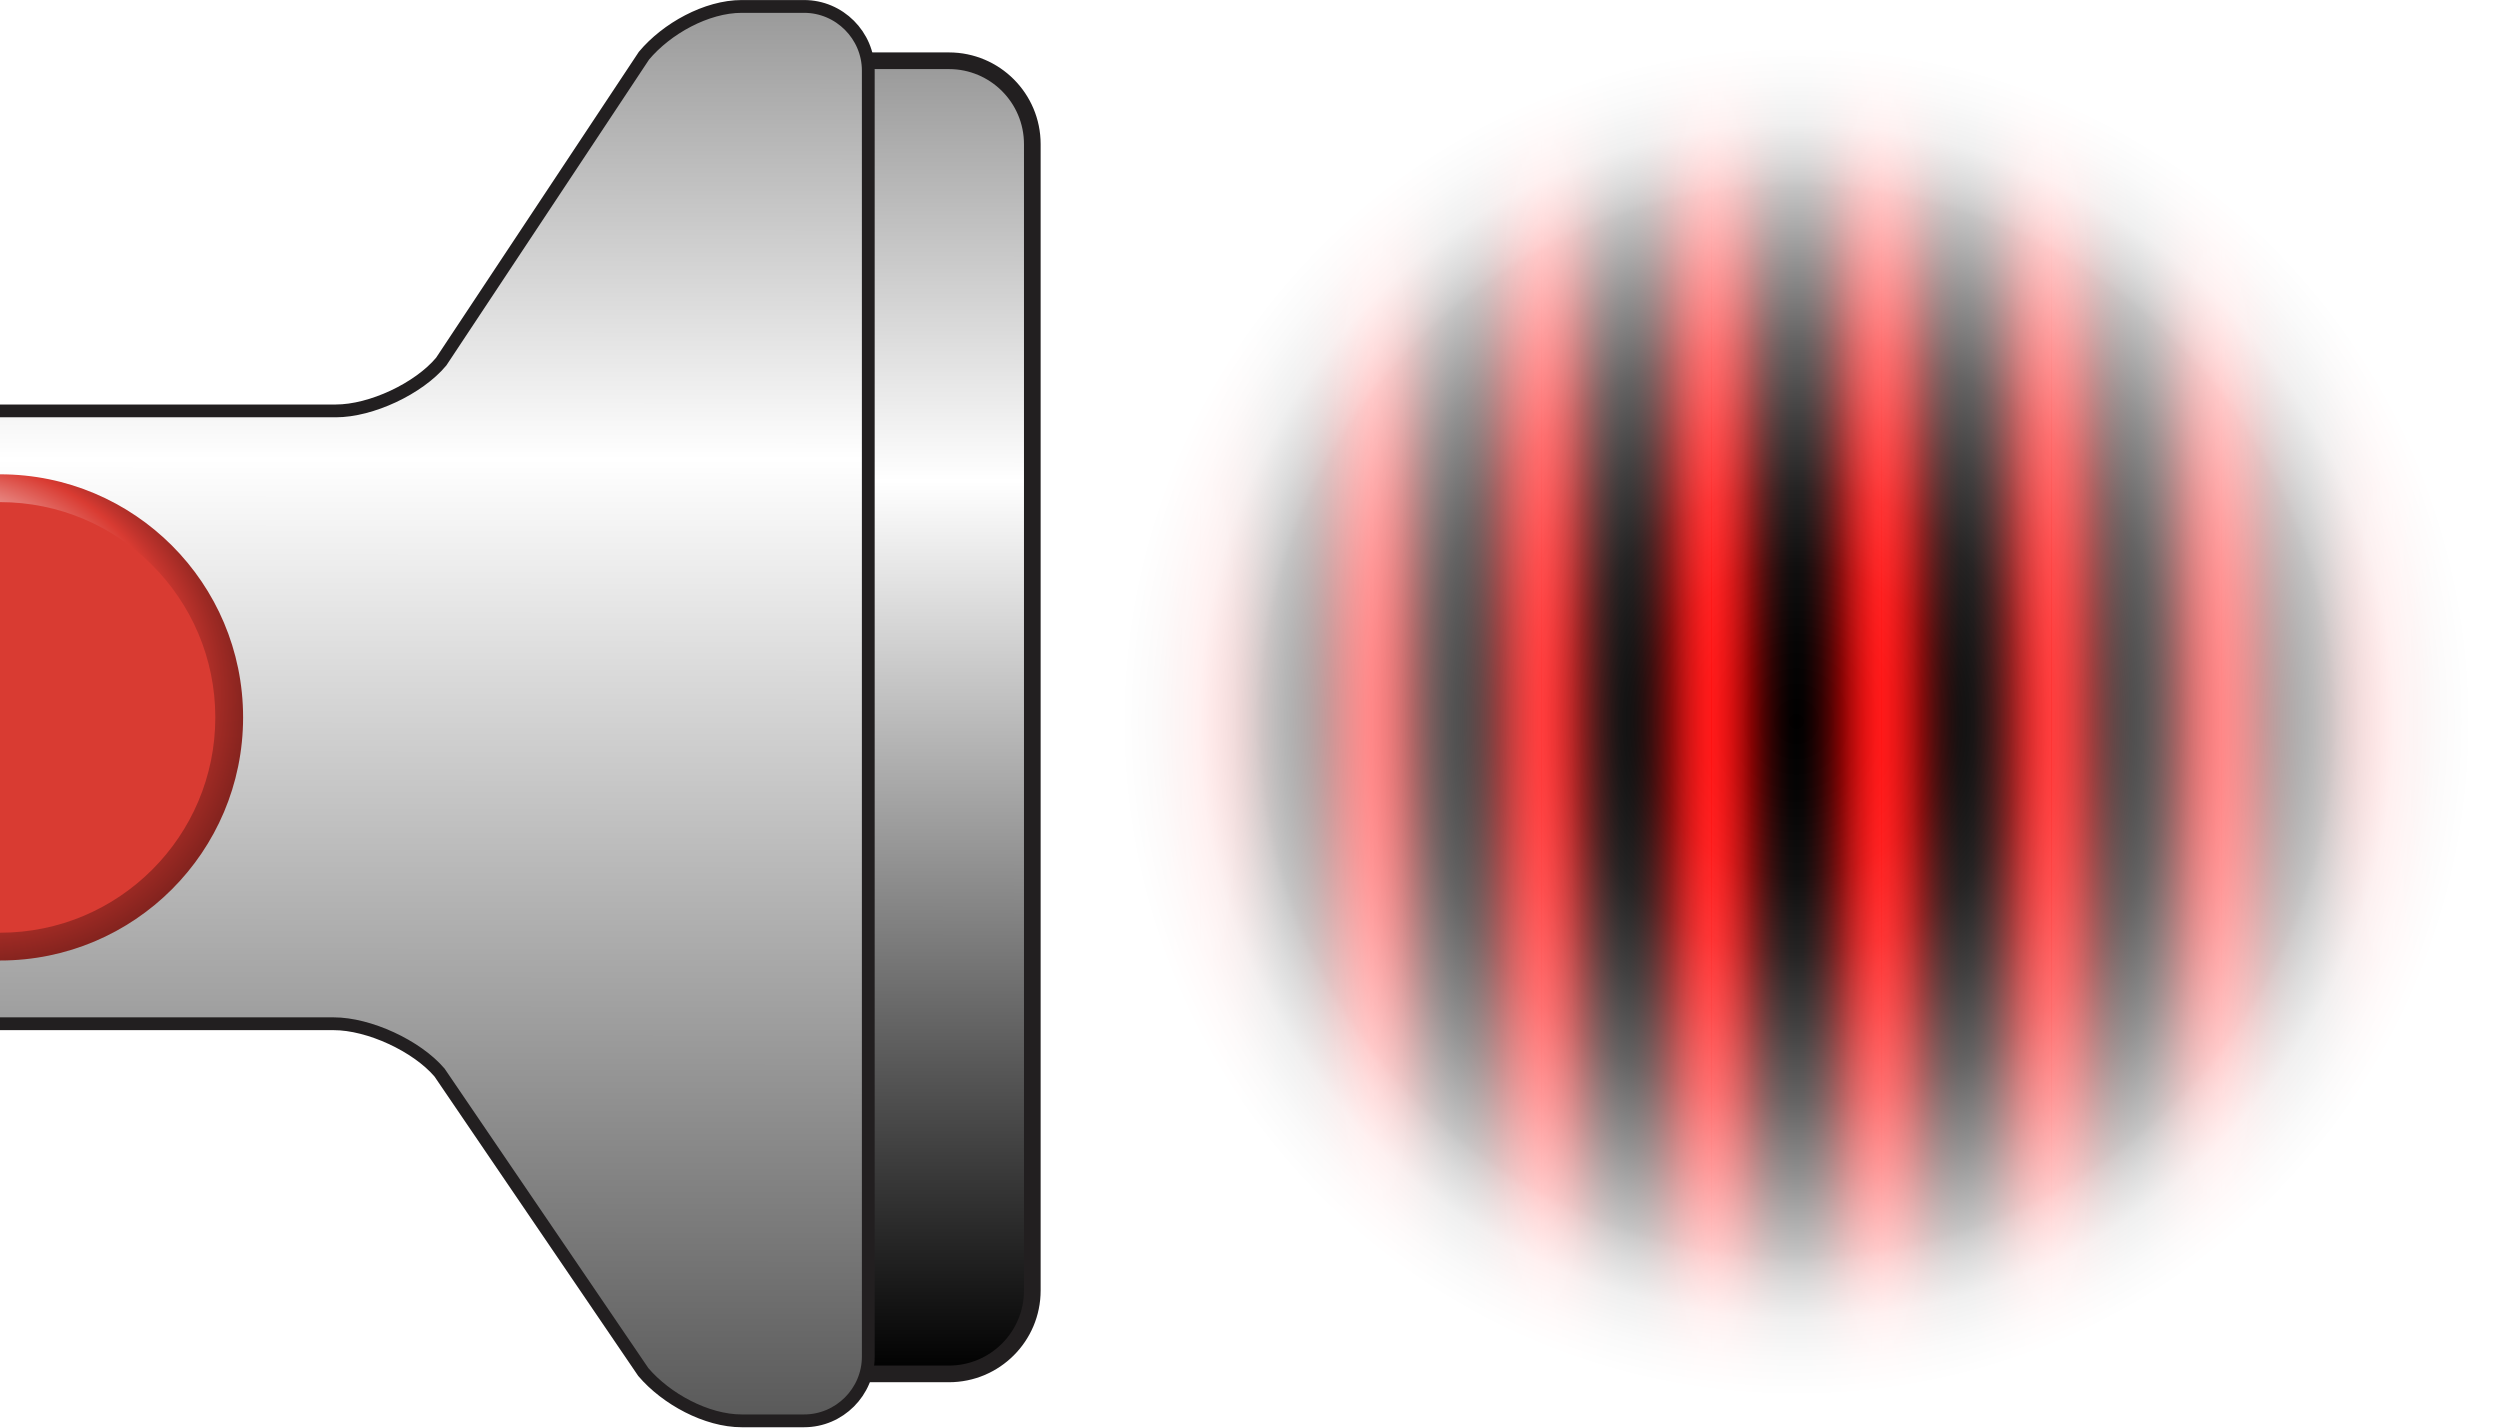
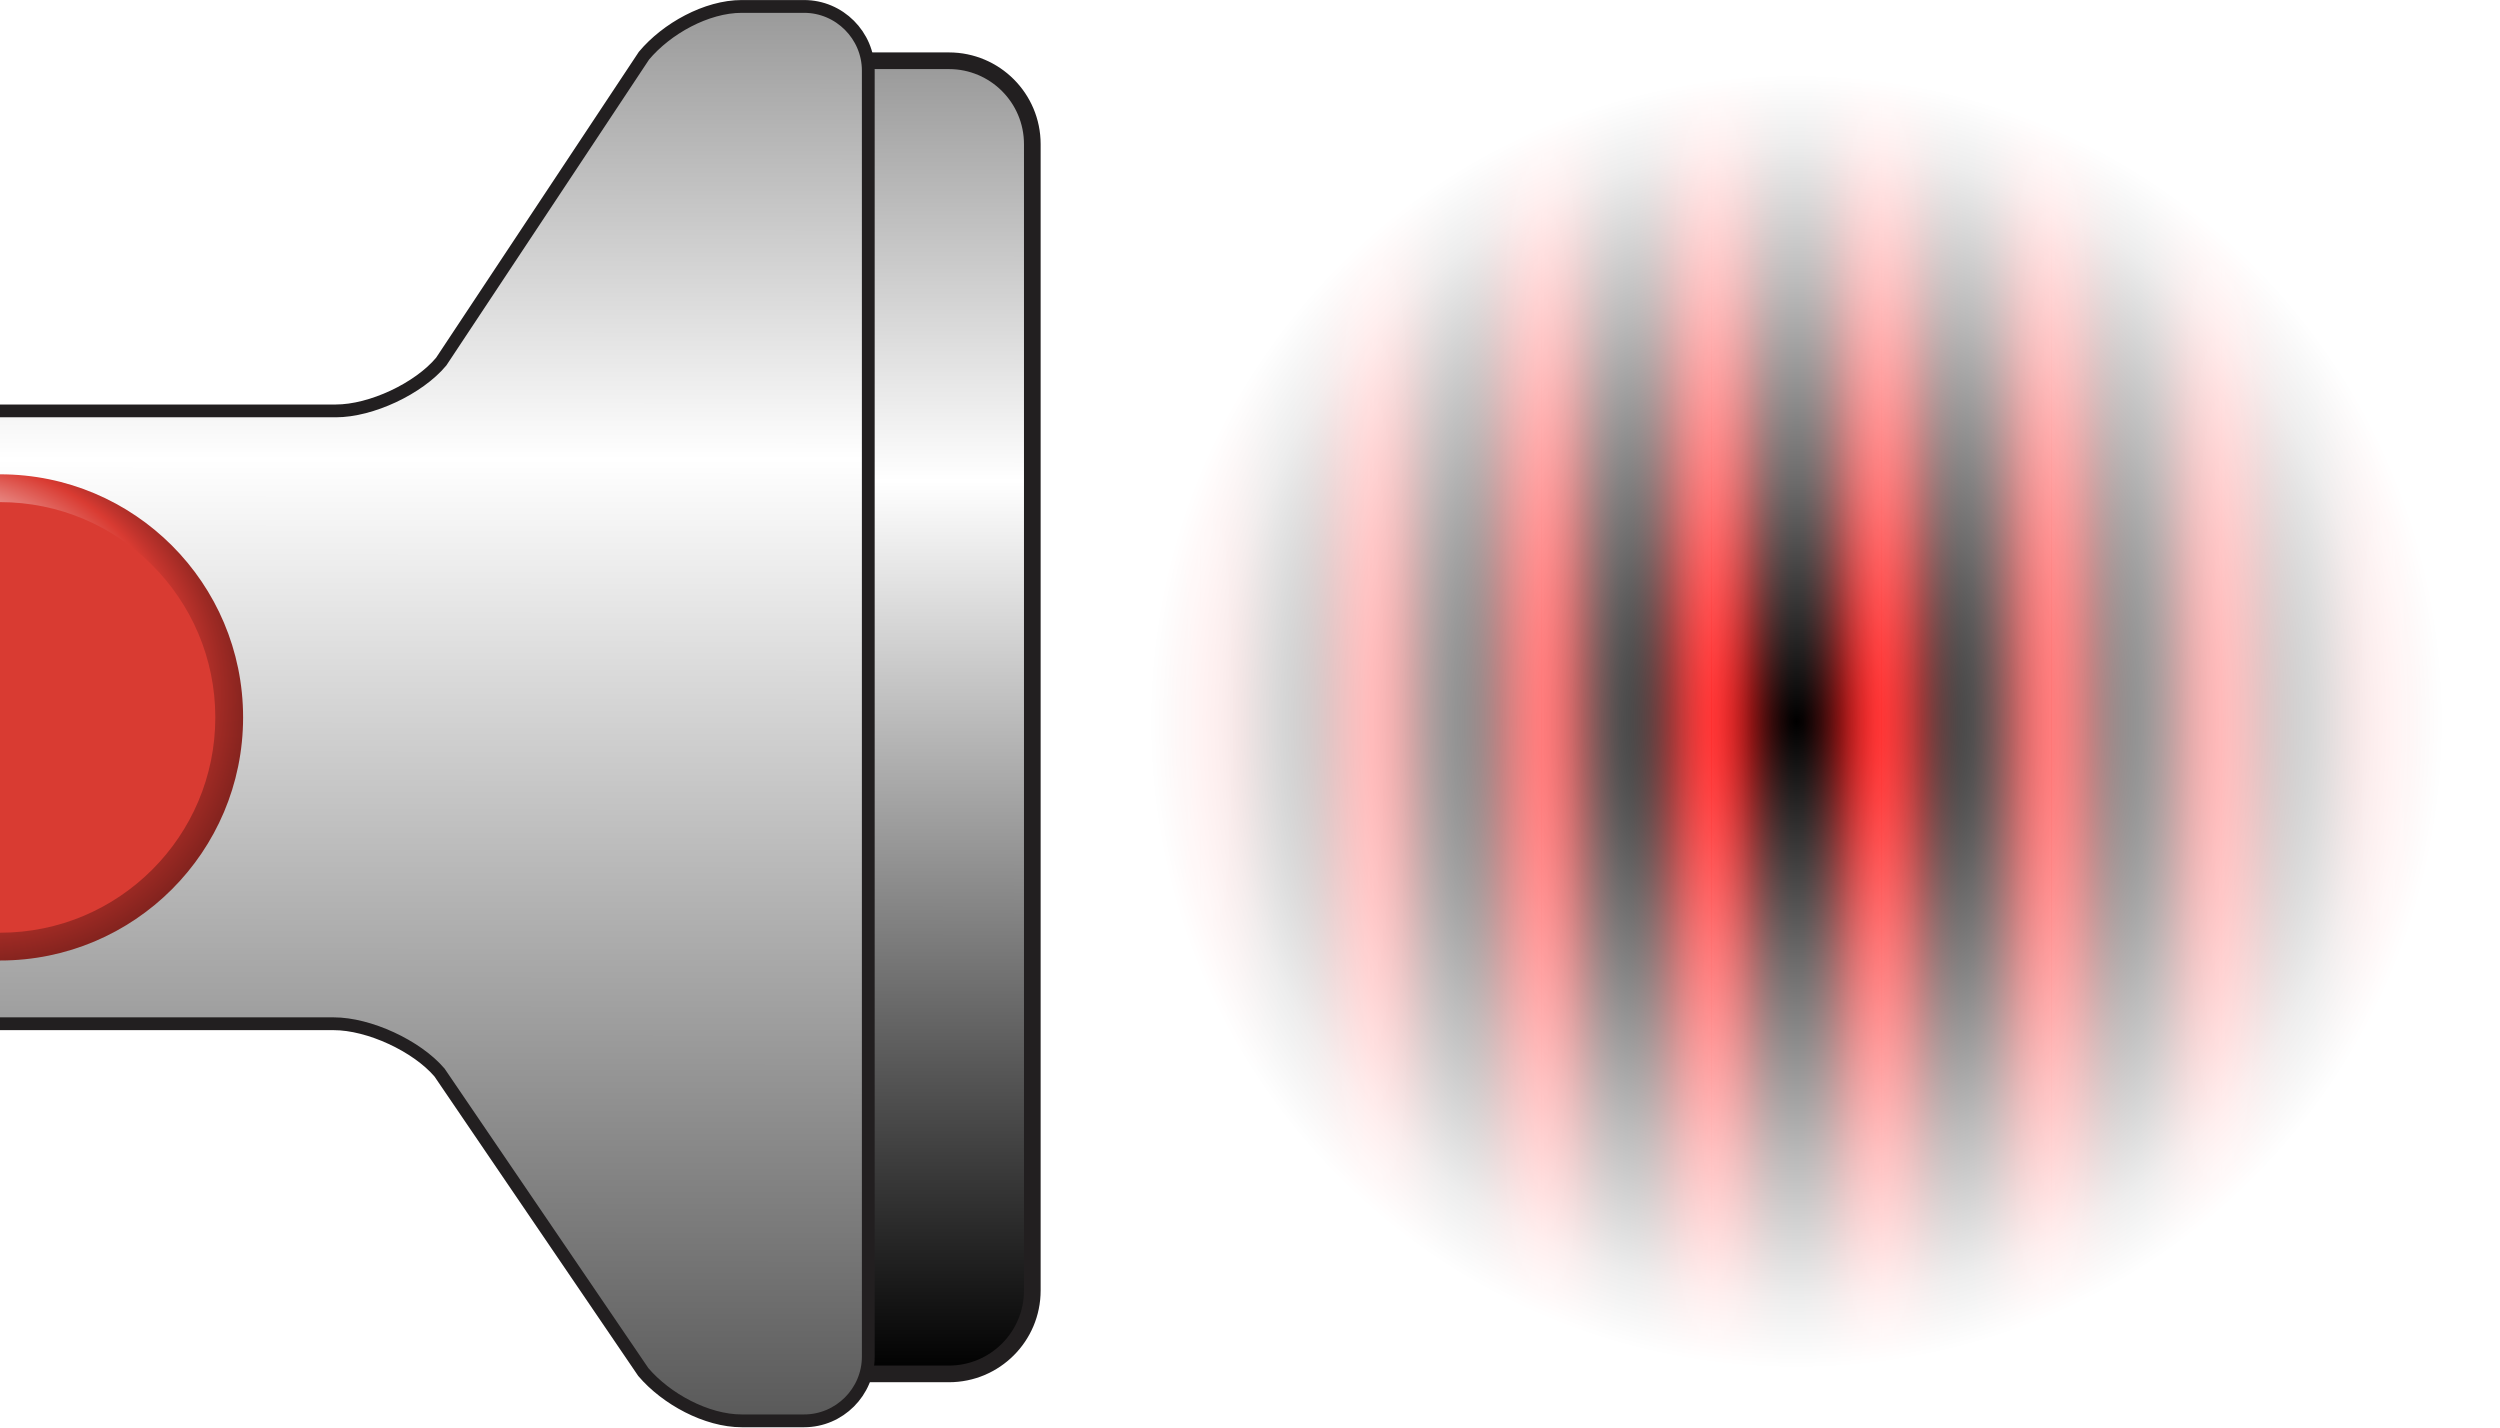
<svg xmlns="http://www.w3.org/2000/svg" xmlns:xlink="http://www.w3.org/1999/xlink" id="Layer_2" data-name="Layer 2" viewBox="0 0 271.6 155.06">
  <defs>
    <style>
      .cls-1, .cls-2, .cls-3 {
        fill: none;
      }

      .cls-4 {
        fill: url(#radial-gradient-2);
      }

      .cls-5 {
        fill: url(#linear-gradient-8);
      }

      .cls-6 {
        fill: url(#linear-gradient-7);
      }

      .cls-7 {
        fill: url(#linear-gradient-5);
      }

      .cls-8 {
        fill: url(#linear-gradient-6);
      }

      .cls-9 {
        fill: url(#linear-gradient-9);
      }

      .cls-10 {
        fill: url(#linear-gradient-4);
      }

      .cls-11 {
        fill: url(#linear-gradient-3);
      }

      .cls-12 {
        fill: url(#linear-gradient-2);
      }

      .cls-13 {
        fill: url(#radial-gradient);
      }

      .cls-14 {
        fill: url(#linear-gradient);
      }

      .cls-15 {
        clip-path: url(#clippath-1);
      }

      .cls-2 {
        stroke-width: 1.81px;
      }

      .cls-2, .cls-3 {
        stroke: #221f20;
      }

      .cls-16 {
        fill: url(#linear-gradient-10);
      }

      .cls-17 {
        fill: url(#linear-gradient-11);
      }

      .cls-18 {
        fill: url(#linear-gradient-12);
      }

      .cls-19 {
        fill: url(#linear-gradient-13);
      }

      .cls-20 {
        fill: url(#linear-gradient-14);
      }

      .cls-21 {
        fill: url(#linear-gradient-15);
      }

      .cls-22 {
        fill: url(#linear-gradient-16);
      }

      .cls-23 {
        fill: url(#linear-gradient-17);
      }

      .cls-24 {
        fill: url(#linear-gradient-18);
      }

      .cls-25 {
        fill: #d93b32;
      }

      .cls-26 {
        fill: red;
      }

      .cls-3 {
        stroke-width: 1.39px;
      }

      .cls-27 {
        clip-path: url(#clippath);
      }
    </style>
    <clipPath id="clippath">
      <circle class="cls-1" cx="195.17" cy="78.38" r="73.96" />
    </clipPath>
    <linearGradient id="linear-gradient" x1="121.21" y1="78.38" x2="130.45" y2="78.38" gradientUnits="userSpaceOnUse">
      <stop offset="0" stop-color="#000" />
      <stop offset=".08" stop-color="#050000" />
      <stop offset=".18" stop-color="#150000" />
      <stop offset=".29" stop-color="#2e0000" />
      <stop offset=".4" stop-color="#520000" />
      <stop offset=".52" stop-color="maroon" />
      <stop offset=".63" stop-color="#ac0606" />
      <stop offset=".74" stop-color="#d00b0b" />
      <stop offset=".84" stop-color="#e90f0f" />
      <stop offset=".93" stop-color="#f91212" />
      <stop offset="1" stop-color="#ff1313" />
      <stop offset="1" stop-color="red" />
    </linearGradient>
    <linearGradient id="linear-gradient-2" x1="-1606.01" y1="-310.9" x2="-1596.77" y2="-310.9" gradientTransform="translate(1736.47 389.27)" xlink:href="#linear-gradient" />
    <linearGradient id="linear-gradient-3" x1="139.7" x2="148.94" xlink:href="#linear-gradient" />
    <linearGradient id="linear-gradient-4" x1="-1624.5" y1="-310.9" x2="-1615.26" y2="-310.9" gradientTransform="translate(1773.44 389.27)" xlink:href="#linear-gradient" />
    <linearGradient id="linear-gradient-5" x1="158.19" x2="167.43" xlink:href="#linear-gradient" />
    <linearGradient id="linear-gradient-6" x1="-1642.99" y1="-310.9" x2="-1633.75" y2="-310.9" gradientTransform="translate(1810.42 389.27)" xlink:href="#linear-gradient" />
    <linearGradient id="linear-gradient-7" x1="176.68" x2="185.92" xlink:href="#linear-gradient" />
    <linearGradient id="linear-gradient-8" x1="-1661.48" y1="-310.9" x2="-1652.23" y2="-310.9" gradientTransform="translate(1847.4 389.27)" xlink:href="#linear-gradient" />
    <linearGradient id="linear-gradient-9" x1="195.17" x2="204.41" xlink:href="#linear-gradient" />
    <linearGradient id="linear-gradient-10" x1="-1679.97" y1="-310.9" x2="-1670.72" y2="-310.9" gradientTransform="translate(1884.38 389.27)" xlink:href="#linear-gradient" />
    <linearGradient id="linear-gradient-11" x1="213.65" x2="222.9" xlink:href="#linear-gradient" />
    <linearGradient id="linear-gradient-12" x1="-1698.46" y1="-310.9" x2="-1689.21" y2="-310.9" gradientTransform="translate(1921.36 389.27)" xlink:href="#linear-gradient" />
    <linearGradient id="linear-gradient-13" x1="232.14" x2="241.39" xlink:href="#linear-gradient" />
    <linearGradient id="linear-gradient-14" x1="-1716.95" y1="-310.9" x2="-1707.7" y2="-310.9" gradientTransform="translate(1958.33 389.27)" xlink:href="#linear-gradient" />
    <linearGradient id="linear-gradient-15" x1="250.63" x2="259.88" xlink:href="#linear-gradient" />
    <linearGradient id="linear-gradient-16" x1="-1735.44" y1="-310.9" x2="-1726.19" y2="-310.9" gradientTransform="translate(1995.31 389.27)" xlink:href="#linear-gradient" />
    <radialGradient id="radial-gradient" cx="195.17" cy="78.38" fx="195.17" fy="78.38" r="76.43" gradientUnits="userSpaceOnUse">
      <stop offset="0" stop-color="#fff" stop-opacity="0" />
-       <stop offset=".11" stop-color="#fff" stop-opacity=".02" />
-       <stop offset=".22" stop-color="#fff" stop-opacity=".06" />
-       <stop offset=".33" stop-color="#fff" stop-opacity=".14" />
-       <stop offset=".43" stop-color="#fff" stop-opacity=".25" />
-       <stop offset=".54" stop-color="#fff" stop-opacity=".39" />
-       <stop offset=".65" stop-color="#fff" stop-opacity=".57" />
-       <stop offset=".76" stop-color="#fff" stop-opacity=".77" />
-       <stop offset=".77" stop-color="#fff" stop-opacity=".8" />
-       <stop offset=".8" stop-color="#fff" stop-opacity=".86" />
-       <stop offset=".85" stop-color="#fff" stop-opacity=".94" />
-       <stop offset=".91" stop-color="#fff" stop-opacity=".98" />
-       <stop offset=".96" stop-color="#fff" />
+       <stop offset=".34" stop-color="#fff" stop-opacity=".42" />
+       <stop offset=".62" stop-color="#fff" stop-opacity=".73" />
+       <stop offset=".82" stop-color="#fff" stop-opacity=".93" />
+       <stop offset=".92" stop-color="#fff" />
    </radialGradient>
    <linearGradient id="linear-gradient-17" x1="95.64" y1="6.6" x2="95.6" y2="149.27" gradientUnits="userSpaceOnUse">
      <stop offset="0" stop-color="#999" />
      <stop offset=".32" stop-color="#fff" />
      <stop offset="1" stop-color="#000" />
    </linearGradient>
    <linearGradient id="linear-gradient-18" x1="47.2" y1=".68" x2="47.15" y2="154.35" gradientUnits="userSpaceOnUse">
      <stop offset="0" stop-color="#999" />
      <stop offset=".32" stop-color="#fff" />
      <stop offset="1" stop-color="#595959" />
    </linearGradient>
    <clipPath id="clippath-1">
      <rect class="cls-1" y="44.64" width="32.46" height="66.59" />
    </clipPath>
    <radialGradient id="radial-gradient-2" cx="0" cy="77.94" fx="-15.01" fy="61.6" r="31.66" gradientUnits="userSpaceOnUse">
      <stop offset=".2" stop-color="#fff" />
      <stop offset=".26" stop-color="#fbedec" />
      <stop offset=".4" stop-color="#f2bfbc" />
      <stop offset=".59" stop-color="#e4756f" />
      <stop offset=".73" stop-color="#d93b32" />
      <stop offset=".77" stop-color="#c2342d" />
      <stop offset=".84" stop-color="#9e2a24" />
      <stop offset=".9" stop-color="#83231e" />
      <stop offset=".96" stop-color="#731e1b" />
      <stop offset="1" stop-color="#6e1d1a" />
    </radialGradient>
  </defs>
  <g id="Layer_1-2" data-name="Layer 1">
    <g>
      <g class="cls-27">
        <g>
          <g>
-             <rect class="cls-26" x="128.05" y="2.8" width="4.8" height="151.14" />
-             <rect class="cls-26" x="146.54" y="2.8" width="4.8" height="151.14" />
-             <rect class="cls-26" x="165.03" y="2.8" width="4.8" height="151.14" />
-             <rect class="cls-26" x="183.52" y="2.8" width="4.8" height="151.14" />
-             <rect class="cls-26" x="202.01" y="2.8" width="4.8" height="151.14" />
-             <rect class="cls-26" x="220.5" y="2.8" width="4.8" height="151.14" />
-             <rect class="cls-26" x="238.99" y="2.8" width="4.8" height="151.14" />
-             <rect class="cls-26" x="257.48" y="2.8" width="4.8" height="151.14" />
+             <rect class="cls-26" x="128.43" y="2.8" width="4.9" height="151.14" />
+             <rect class="cls-26" x="146.86" y="2.8" width="4.9" height="151.14" />
+             <rect class="cls-26" x="165.23" y="2.8" width="4.9" height="151.14" />
+             <rect class="cls-26" x="183.66" y="2.8" width="4.9" height="151.14" />
+             <rect class="cls-26" x="202.01" y="2.8" width="4.9" height="151.14" />
+             <rect class="cls-26" x="220.44" y="2.8" width="4.9" height="151.14" />
+             <rect class="cls-26" x="238.79" y="2.8" width="4.9" height="151.14" />
+             <rect class="cls-26" x="257.22" y="2.8" width="4.9" height="151.14" />
          </g>
          <g>
-             <rect x="137.3" y="2.8" width="4.8" height="151.14" />
-             <rect x="155.79" y="2.8" width="4.8" height="151.14" />
-             <rect x="174.28" y="2.8" width="4.8" height="151.14" />
-             <rect x="192.77" y="2.8" width="4.8" height="151.14" />
-             <rect x="211.25" y="2.8" width="4.8" height="151.14" />
-             <rect x="229.74" y="2.8" width="4.8" height="151.14" />
-             <rect x="248.23" y="2.8" width="4.8" height="151.14" />
+             <rect x="137.65" y="2.8" width="4.9" height="151.14" />
+             <rect x="156.08" y="2.8" width="4.9" height="151.14" />
+             <rect x="174.45" y="2.8" width="4.9" height="151.14" />
+             <rect x="192.88" y="2.8" width="4.9" height="151.14" />
+             <rect x="211.22" y="2.8" width="4.9" height="151.14" />
+             <rect x="229.65" y="2.8" width="4.9" height="151.14" />
+             <rect x="248" y="2.8" width="4.9" height="151.14" />
          </g>
          <rect class="cls-14" x="121.21" y="2.8" width="9.24" height="151.14" />
          <rect class="cls-12" x="130.45" y="2.8" width="9.24" height="151.14" transform="translate(270.15 156.75) rotate(180)" />
          <rect class="cls-11" x="139.7" y="2.8" width="9.24" height="151.14" />
          <rect class="cls-10" x="148.94" y="2.8" width="9.24" height="151.14" transform="translate(307.13 156.75) rotate(180)" />
          <rect class="cls-7" x="158.19" y="2.8" width="9.24" height="151.14" />
          <rect class="cls-8" x="167.43" y="2.8" width="9.24" height="151.14" transform="translate(344.11 156.75) rotate(180)" />
          <rect class="cls-6" x="176.68" y="2.8" width="9.24" height="151.14" />
          <rect class="cls-5" x="185.92" y="2.8" width="9.24" height="151.14" transform="translate(381.09 156.75) rotate(180)" />
          <rect class="cls-9" x="195.17" y="2.8" width="9.24" height="151.14" />
          <rect class="cls-16" x="204.41" y="2.8" width="9.24" height="151.14" transform="translate(418.06 156.75) rotate(180)" />
          <rect class="cls-17" x="213.65" y="2.8" width="9.24" height="151.14" />
          <rect class="cls-18" x="222.9" y="2.8" width="9.24" height="151.14" transform="translate(455.04 156.75) rotate(180)" />
          <rect class="cls-19" x="232.14" y="2.8" width="9.24" height="151.14" />
          <rect class="cls-20" x="241.39" y="2.8" width="9.24" height="151.14" transform="translate(492.02 156.75) rotate(180)" />
          <rect class="cls-21" x="250.63" y="2.8" width="9.24" height="151.14" />
          <rect class="cls-22" x="259.88" y="2.8" width="9.24" height="151.14" transform="translate(529 156.75) rotate(180)" />
        </g>
      </g>
      <circle class="cls-13" cx="195.17" cy="78.38" r="76.43" />
      <g>
        <g>
          <rect class="cls-23" x="79.09" y="6.6" width="33.06" height="142.66" rx="9.06" ry="9.06" />
          <rect class="cls-2" x="79.09" y="6.6" width="33.06" height="142.66" rx="9.06" ry="9.06" />
        </g>
        <g>
          <path class="cls-24" d="M0,44.64h36.49c3.83,0,8.98-2.41,11.44-5.35L69.96,6.05c2.46-2.94,6.79-5.35,10.62-5.35h6.78c3.83,0,6.97,3.14,6.97,6.97v139.72c0,3.83-3.14,6.97-6.97,6.97h-6.78c-3.83,0-8.2-2.38-10.69-5.3l-22.14-32.54c-2.49-2.91-7.67-5.3-11.5-5.3H0" />
          <path class="cls-3" d="M0,44.64h36.49c3.83,0,8.98-2.41,11.44-5.35L69.96,6.05c2.46-2.94,6.79-5.35,10.62-5.35h6.78c3.83,0,6.97,3.14,6.97,6.97v139.72c0,3.83-3.14,6.97-6.97,6.97h-6.78c-3.83,0-8.2-2.38-10.69-5.3l-22.14-32.54c-2.49-2.91-7.67-5.3-11.5-5.3H0" />
        </g>
        <g class="cls-15">
          <g>
            <circle class="cls-4" cx="0" cy="77.94" r="26.41" />
            <circle class="cls-25" cx="0" cy="77.94" r="23.39" />
          </g>
        </g>
      </g>
    </g>
  </g>
</svg>
